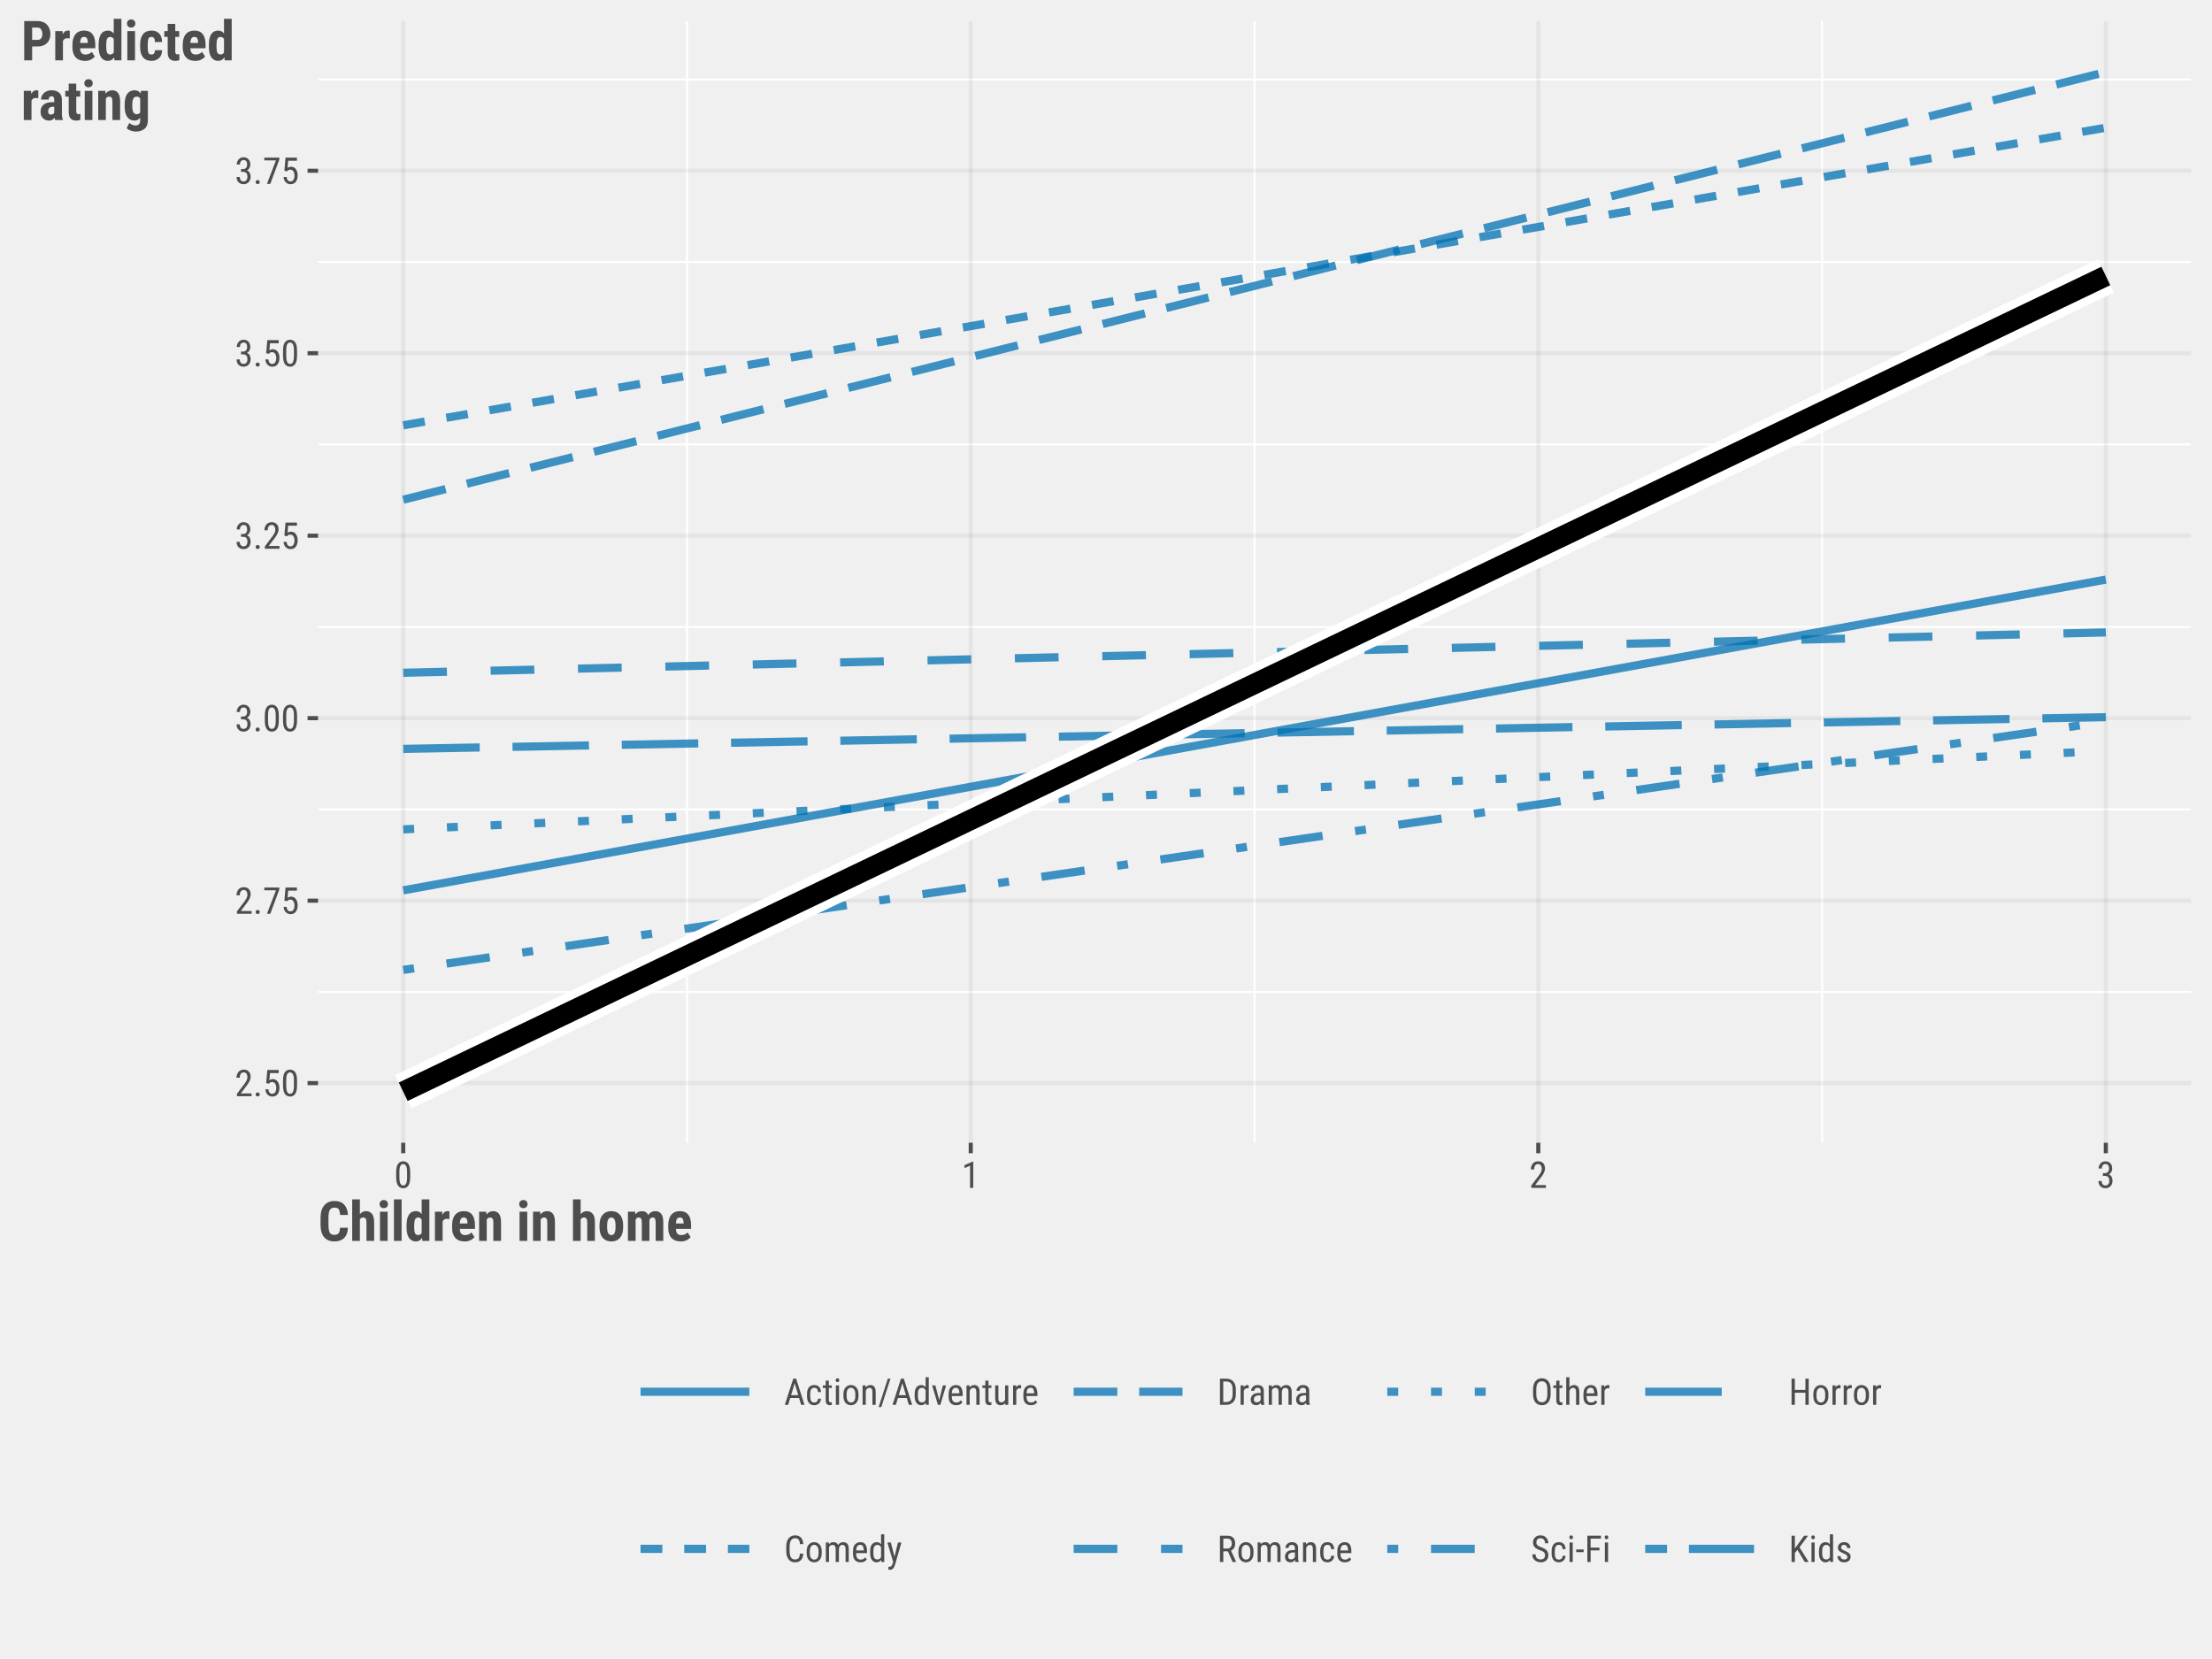
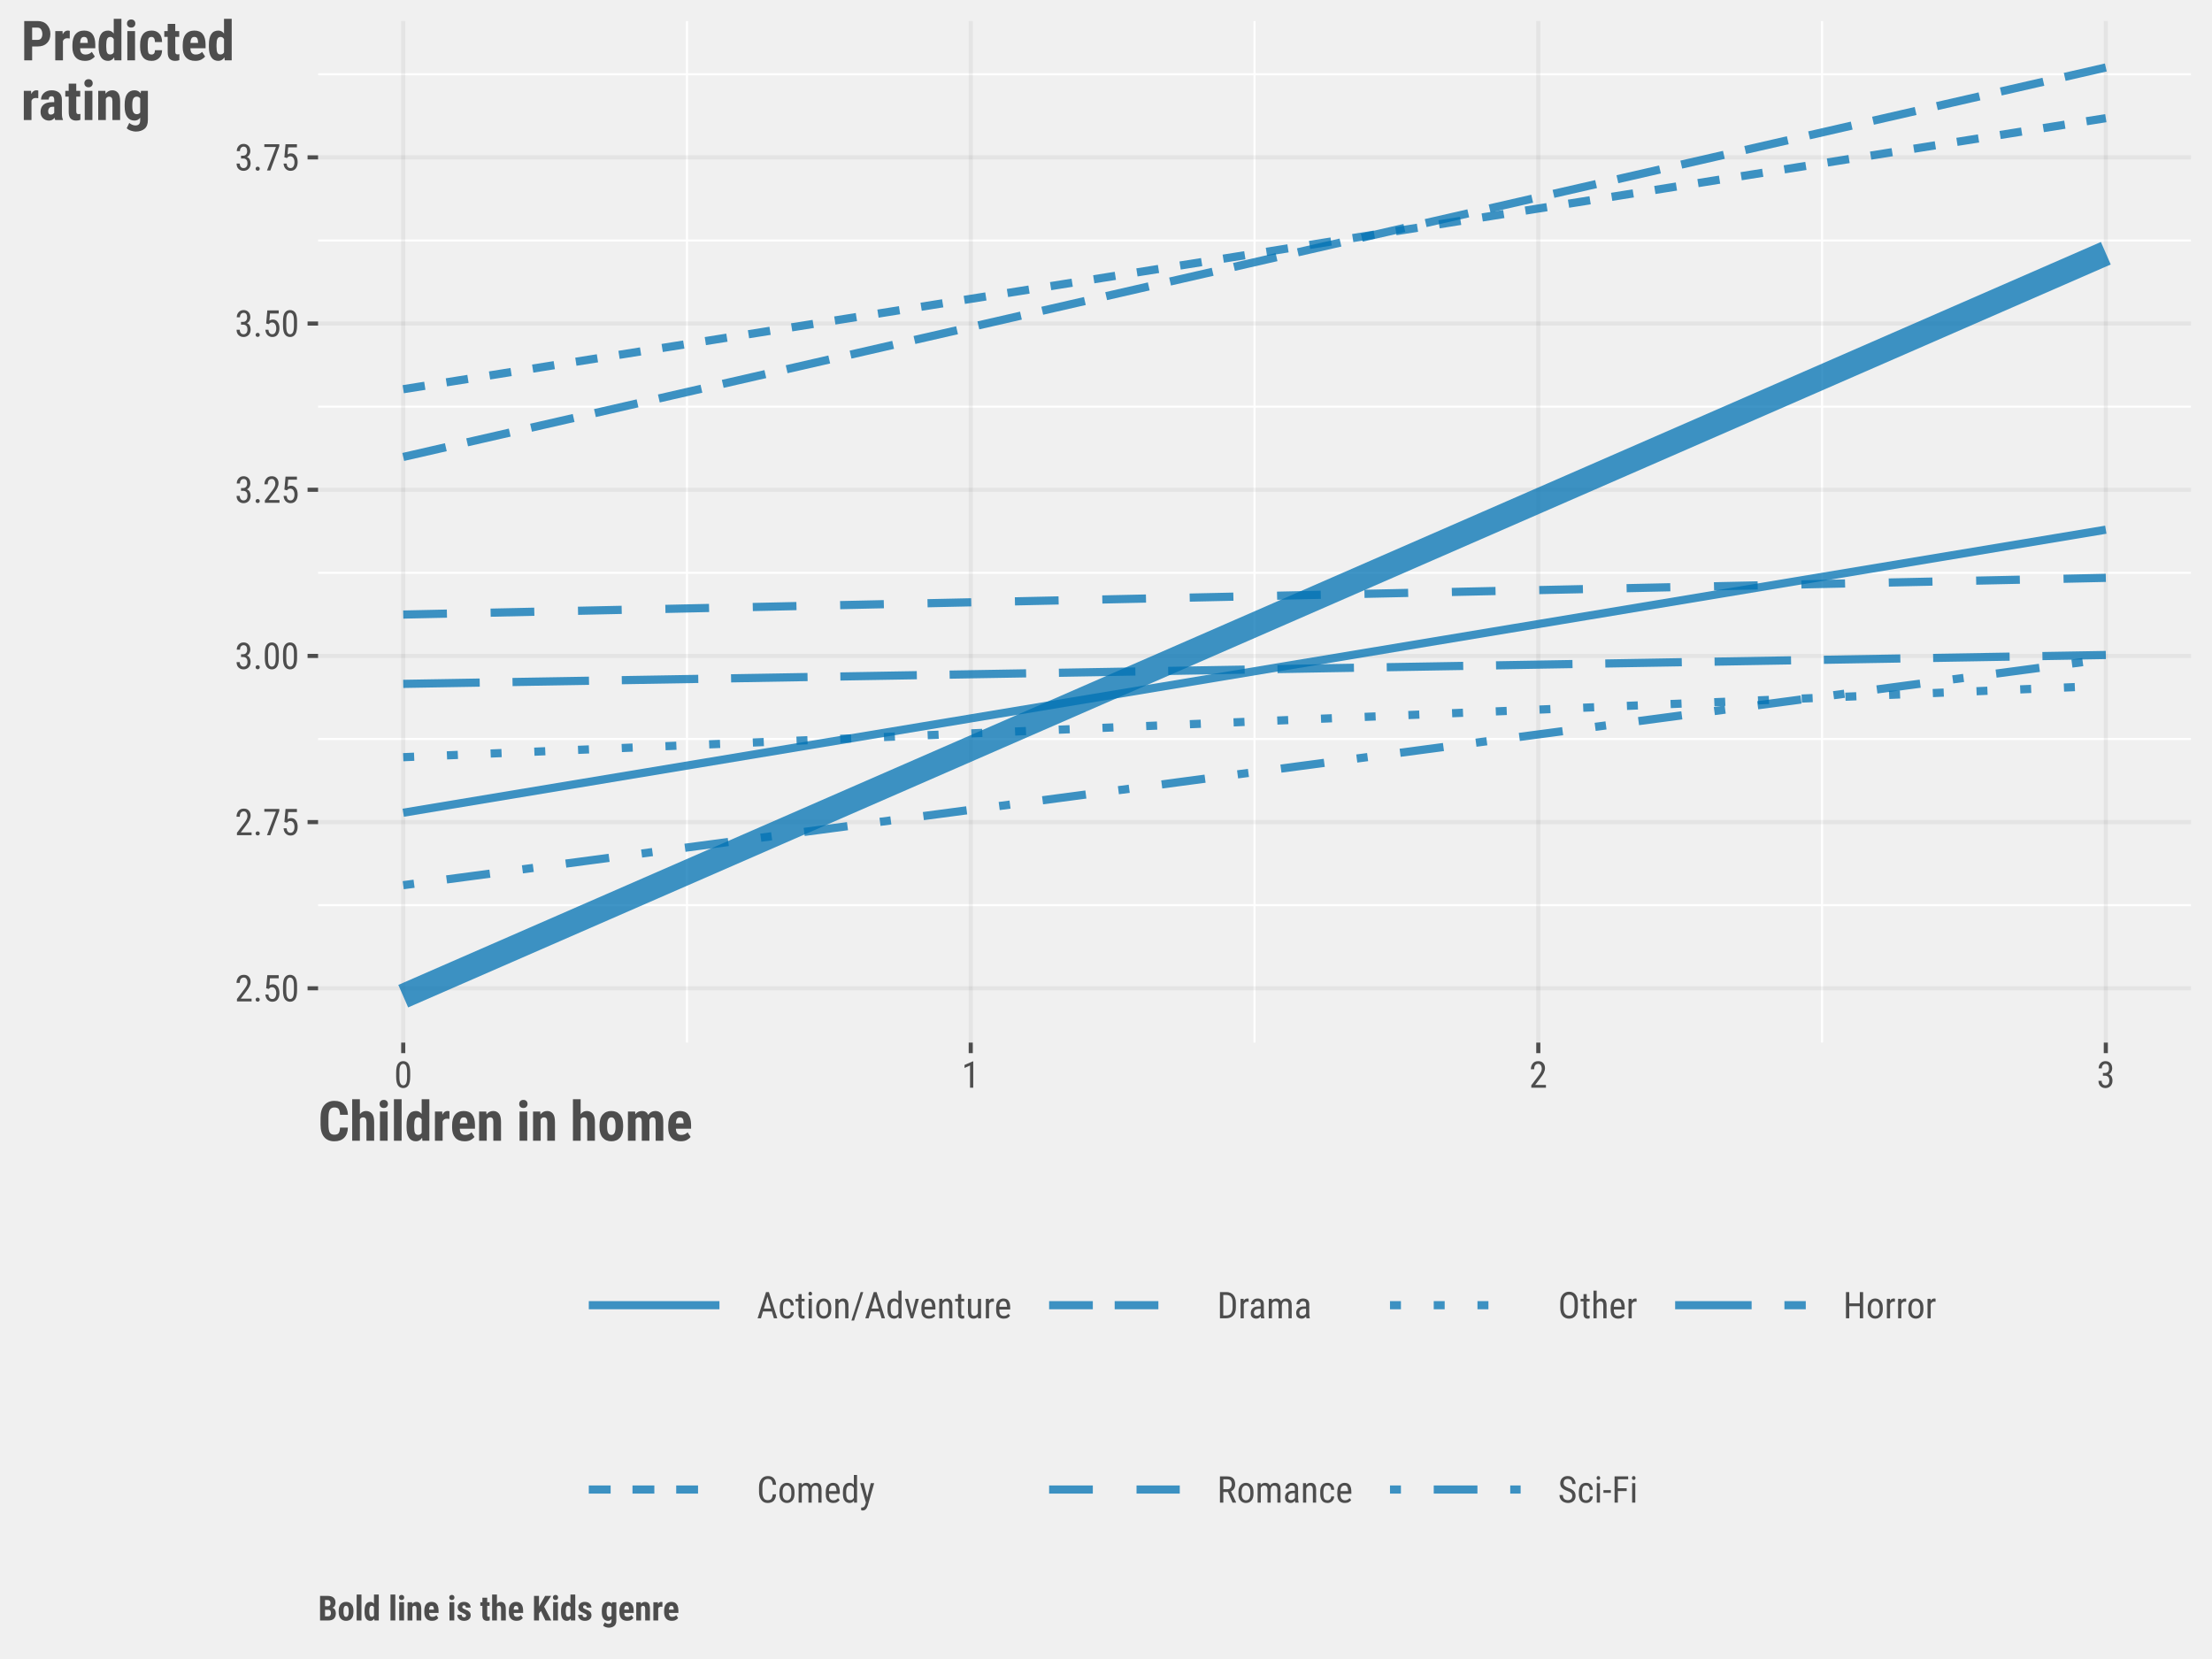
<svg xmlns="http://www.w3.org/2000/svg" class="svglite" width="576.00pt" height="432.00pt" viewBox="0 0 576.00 432.00">
  <defs>
    <style type="text/css">
    .svglite line, .svglite polyline, .svglite polygon, .svglite path, .svglite rect, .svglite circle {
      fill: none;
      stroke: #000000;
      stroke-linecap: round;
      stroke-linejoin: round;
      stroke-miterlimit: 10.00;
    }
    .svglite text {
      white-space: pre;
    }
  </style>
  </defs>
  <rect width="100%" height="100%" style="stroke: none; fill: none;" />
  <defs>
    <clipPath id="cpMC4wMHw1NzYuMDB8MC4wMHw0MzIuMDA=">
      <rect x="0.00" y="0.00" width="576.00" height="432.00" />
    </clipPath>
  </defs>
  <g clip-path="url(#cpMC4wMHw1NzYuMDB8MC4wMHw0MzIuMDA=)">
-     <rect x="0.00" y="0" width="576.00" height="432.00" style="stroke-width: 1.07; stroke: none;" />
+     <rect x="0.00" y="0.00" width="576.00" height="432.00" style="stroke-width: 1.07; stroke: none;" />
  </g>
  <defs>
-     <clipPath id="cpODIuODN8NTcwLjUyfDUuNDh8Mjk3LjU3">
-       <rect x="82.83" y="5.48" width="487.69" height="292.09" />
+     <clipPath id="cpODIuODN8NTcwLjUyfDUuNDh8MjcxLjQ5">
+       <rect x="82.83" y="5.48" width="487.69" height="266.01" />
    </clipPath>
  </defs>
-   <g clip-path="url(#cpODIuODN8NTcwLjUyfDUuNDh8Mjk3LjU3)">
-     <polyline points="82.83,258.29 570.52,258.29 " style="stroke-width: 0.53; stroke: #FFFFFF; stroke-linecap: butt;" />
-     <polyline points="82.83,210.77 570.52,210.77 " style="stroke-width: 0.53; stroke: #FFFFFF; stroke-linecap: butt;" />
-     <polyline points="82.83,163.25 570.52,163.25 " style="stroke-width: 0.53; stroke: #FFFFFF; stroke-linecap: butt;" />
-     <polyline points="82.83,115.73 570.52,115.73 " style="stroke-width: 0.53; stroke: #FFFFFF; stroke-linecap: butt;" />
-     <polyline points="82.83,68.22 570.52,68.22 " style="stroke-width: 0.53; stroke: #FFFFFF; stroke-linecap: butt;" />
-     <polyline points="82.83,20.70 570.52,20.70 " style="stroke-width: 0.53; stroke: #FFFFFF; stroke-linecap: butt;" />
-     <polyline points="178.89,297.57 178.89,5.48 " style="stroke-width: 0.53; stroke: #FFFFFF; stroke-linecap: butt;" />
-     <polyline points="326.67,297.57 326.67,5.48 " style="stroke-width: 0.53; stroke: #FFFFFF; stroke-linecap: butt;" />
-     <polyline points="474.46,297.57 474.46,5.48 " style="stroke-width: 0.53; stroke: #FFFFFF; stroke-linecap: butt;" />
-     <polyline points="82.83,282.04 570.52,282.04 " style="stroke-width: 1.07; stroke: #000000; stroke-opacity: 0.051; stroke-linecap: butt;" />
-     <polyline points="82.83,234.53 570.52,234.53 " style="stroke-width: 1.07; stroke: #000000; stroke-opacity: 0.051; stroke-linecap: butt;" />
-     <polyline points="82.83,187.01 570.52,187.01 " style="stroke-width: 1.07; stroke: #000000; stroke-opacity: 0.051; stroke-linecap: butt;" />
-     <polyline points="82.83,139.49 570.52,139.49 " style="stroke-width: 1.07; stroke: #000000; stroke-opacity: 0.051; stroke-linecap: butt;" />
-     <polyline points="82.83,91.98 570.52,91.98 " style="stroke-width: 1.07; stroke: #000000; stroke-opacity: 0.051; stroke-linecap: butt;" />
-     <polyline points="82.83,44.46 570.52,44.46 " style="stroke-width: 1.07; stroke: #000000; stroke-opacity: 0.051; stroke-linecap: butt;" />
-     <polyline points="105.00,297.57 105.00,5.48 " style="stroke-width: 1.07; stroke: #000000; stroke-opacity: 0.051; stroke-linecap: butt;" />
-     <polyline points="252.78,297.57 252.78,5.48 " style="stroke-width: 1.07; stroke: #000000; stroke-opacity: 0.051; stroke-linecap: butt;" />
-     <polyline points="400.57,297.57 400.57,5.48 " style="stroke-width: 1.07; stroke: #000000; stroke-opacity: 0.051; stroke-linecap: butt;" />
-     <polyline points="548.35,297.57 548.35,5.48 " style="stroke-width: 1.07; stroke: #000000; stroke-opacity: 0.051; stroke-linecap: butt;" />
-     <polyline points="105.00,231.85 252.78,204.87 400.57,177.90 548.35,150.92 " style="stroke-width: 2.13; stroke: #0072B2; stroke-opacity: 0.75; stroke-linecap: butt;" />
-     <polyline points="105.00,110.75 252.78,84.92 400.57,59.09 548.35,33.25 " style="stroke-width: 2.13; stroke: #0072B2; stroke-opacity: 0.75; stroke-dasharray: 5.69,5.69; stroke-linecap: butt;" />
-     <polyline points="105.00,130.12 252.78,93.00 400.57,55.88 548.35,18.76 " style="stroke-width: 2.13; stroke: #0072B2; stroke-opacity: 0.75; stroke-dasharray: 11.38,5.69; stroke-linecap: butt;" />
-     <polyline points="105.00,175.19 252.78,171.69 400.57,168.18 548.35,164.68 " style="stroke-width: 2.13; stroke: #0072B2; stroke-opacity: 0.75; stroke-dasharray: 11.38,11.38; stroke-linecap: butt;" />
-     <polyline points="105.00,215.97 252.78,209.16 400.57,202.36 548.35,195.55 " style="stroke-width: 2.13; stroke: #0072B2; stroke-opacity: 0.75; stroke-dasharray: 2.85,8.54; stroke-linecap: butt;" />
-     <polyline points="105.00,252.56 252.78,231.01 400.57,209.46 548.35,187.90 " style="stroke-width: 2.13; stroke: #0072B2; stroke-opacity: 0.75; stroke-dasharray: 2.85,8.54,11.38,8.54; stroke-linecap: butt;" />
-     <polyline points="105.00,195.01 252.78,192.25 400.57,189.50 548.35,186.75 " style="stroke-width: 2.13; stroke: #0072B2; stroke-opacity: 0.75; stroke-dasharray: 19.92,8.54; stroke-linecap: butt;" />
-     <polyline points="105.00,284.29 252.78,213.48 400.57,142.67 548.35,71.86 " style="stroke-width: 2.13; stroke: #0072B2; stroke-opacity: 0.75; stroke-dasharray: 5.69,5.69,17.07,5.69; stroke-linecap: butt;" />
-     <polyline points="105.00,284.29 252.78,213.48 400.57,142.67 548.35,71.86 " style="stroke-width: 9.60; stroke: #FFFFFF; stroke-linecap: butt;" />
-     <polyline points="105.00,284.29 252.78,213.48 400.57,142.67 548.35,71.86 " style="stroke-width: 5.33; stroke-linecap: butt;" />
+   <g clip-path="url(#cpODIuODN8NTcwLjUyfDUuNDh8MjcxLjQ5)">
+     <polyline points="82.83,235.71 570.52,235.71 " style="stroke-width: 0.53; stroke: #FFFFFF; stroke-linecap: butt;" />
+     <polyline points="82.83,192.44 570.52,192.44 " style="stroke-width: 0.53; stroke: #FFFFFF; stroke-linecap: butt;" />
+     <polyline points="82.83,149.16 570.52,149.16 " style="stroke-width: 0.53; stroke: #FFFFFF; stroke-linecap: butt;" />
+     <polyline points="82.83,105.89 570.52,105.89 " style="stroke-width: 0.53; stroke: #FFFFFF; stroke-linecap: butt;" />
+     <polyline points="82.83,62.62 570.52,62.62 " style="stroke-width: 0.53; stroke: #FFFFFF; stroke-linecap: butt;" />
+     <polyline points="82.83,19.34 570.52,19.34 " style="stroke-width: 0.53; stroke: #FFFFFF; stroke-linecap: butt;" />
+     <polyline points="178.89,271.49 178.89,5.48 " style="stroke-width: 0.53; stroke: #FFFFFF; stroke-linecap: butt;" />
+     <polyline points="326.67,271.49 326.67,5.48 " style="stroke-width: 0.53; stroke: #FFFFFF; stroke-linecap: butt;" />
+     <polyline points="474.46,271.49 474.46,5.48 " style="stroke-width: 0.53; stroke: #FFFFFF; stroke-linecap: butt;" />
+     <polyline points="82.83,257.35 570.52,257.35 " style="stroke-width: 1.07; stroke: #000000; stroke-opacity: 0.051; stroke-linecap: butt;" />
+     <polyline points="82.83,214.07 570.52,214.07 " style="stroke-width: 1.07; stroke: #000000; stroke-opacity: 0.051; stroke-linecap: butt;" />
+     <polyline points="82.83,170.80 570.52,170.80 " style="stroke-width: 1.07; stroke: #000000; stroke-opacity: 0.051; stroke-linecap: butt;" />
+     <polyline points="82.83,127.53 570.52,127.53 " style="stroke-width: 1.07; stroke: #000000; stroke-opacity: 0.051; stroke-linecap: butt;" />
+     <polyline points="82.83,84.25 570.52,84.25 " style="stroke-width: 1.07; stroke: #000000; stroke-opacity: 0.051; stroke-linecap: butt;" />
+     <polyline points="82.83,40.98 570.52,40.98 " style="stroke-width: 1.07; stroke: #000000; stroke-opacity: 0.051; stroke-linecap: butt;" />
+     <polyline points="105.00,271.49 105.00,5.48 " style="stroke-width: 1.07; stroke: #000000; stroke-opacity: 0.051; stroke-linecap: butt;" />
+     <polyline points="252.78,271.49 252.78,5.48 " style="stroke-width: 1.07; stroke: #000000; stroke-opacity: 0.051; stroke-linecap: butt;" />
+     <polyline points="400.57,271.49 400.57,5.48 " style="stroke-width: 1.07; stroke: #000000; stroke-opacity: 0.051; stroke-linecap: butt;" />
+     <polyline points="548.35,271.49 548.35,5.48 " style="stroke-width: 1.07; stroke: #000000; stroke-opacity: 0.051; stroke-linecap: butt;" />
+     <polyline points="105.00,211.63 252.78,187.07 400.57,162.50 548.35,137.93 " style="stroke-width: 2.13; stroke: #0072B2; stroke-opacity: 0.75; stroke-linecap: butt;" />
+     <polyline points="105.00,101.35 252.78,77.82 400.57,54.30 548.35,30.77 " style="stroke-width: 2.13; stroke: #0072B2; stroke-opacity: 0.75; stroke-dasharray: 5.69,5.69; stroke-linecap: butt;" />
+     <polyline points="105.00,118.99 252.78,85.18 400.57,51.38 548.35,17.57 " style="stroke-width: 2.13; stroke: #0072B2; stroke-opacity: 0.75; stroke-dasharray: 11.38,5.69; stroke-linecap: butt;" />
+     <polyline points="105.00,160.03 252.78,156.84 400.57,153.66 548.35,150.47 " style="stroke-width: 2.13; stroke: #0072B2; stroke-opacity: 0.75; stroke-dasharray: 11.38,11.38; stroke-linecap: butt;" />
+     <polyline points="105.00,197.17 252.78,190.97 400.57,184.78 548.35,178.58 " style="stroke-width: 2.13; stroke: #0072B2; stroke-opacity: 0.75; stroke-dasharray: 2.85,8.54; stroke-linecap: butt;" />
+     <polyline points="105.00,230.50 252.78,210.87 400.57,191.24 548.35,171.61 " style="stroke-width: 2.13; stroke: #0072B2; stroke-opacity: 0.75; stroke-dasharray: 2.85,8.54,11.38,8.54; stroke-linecap: butt;" />
+     <polyline points="105.00,178.08 252.78,175.58 400.57,173.07 548.35,170.56 " style="stroke-width: 2.13; stroke: #0072B2; stroke-opacity: 0.75; stroke-dasharray: 19.92,8.54; stroke-linecap: butt;" />
+     <polyline points="105.00,259.40 252.78,194.91 400.57,130.42 548.35,65.94 " style="stroke-width: 6.40; stroke: #0072B2; stroke-opacity: 0.75; stroke-linecap: butt;" />
  </g>
  <g clip-path="url(#cpMC4wMHw1NzYuMDB8MC4wMHw0MzIuMDA=)">
-     <text x="77.90" y="285.45" text-anchor="end" style="font-size: 9.60px;fill: #4D4D4D; font-family: &quot;Roboto Condensed&quot;;" textLength="16.74px" lengthAdjust="spacingAndGlyphs">2.50</text>
-     <text x="77.90" y="237.94" text-anchor="end" style="font-size: 9.60px;fill: #4D4D4D; font-family: &quot;Roboto Condensed&quot;;" textLength="16.74px" lengthAdjust="spacingAndGlyphs">2.75</text>
-     <text x="77.90" y="190.42" text-anchor="end" style="font-size: 9.60px;fill: #4D4D4D; font-family: &quot;Roboto Condensed&quot;;" textLength="16.74px" lengthAdjust="spacingAndGlyphs">3.00</text>
-     <text x="77.90" y="142.90" text-anchor="end" style="font-size: 9.60px;fill: #4D4D4D; font-family: &quot;Roboto Condensed&quot;;" textLength="16.74px" lengthAdjust="spacingAndGlyphs">3.25</text>
-     <text x="77.90" y="95.39" text-anchor="end" style="font-size: 9.60px;fill: #4D4D4D; font-family: &quot;Roboto Condensed&quot;;" textLength="16.74px" lengthAdjust="spacingAndGlyphs">3.50</text>
-     <text x="77.90" y="47.87" text-anchor="end" style="font-size: 9.60px;fill: #4D4D4D; font-family: &quot;Roboto Condensed&quot;;" textLength="16.74px" lengthAdjust="spacingAndGlyphs">3.75</text>
-     <polyline points="80.09,282.04 82.83,282.04 " style="stroke-width: 1.07; stroke: #4D4D4D; stroke-linecap: butt;" />
-     <polyline points="80.09,234.53 82.83,234.53 " style="stroke-width: 1.07; stroke: #4D4D4D; stroke-linecap: butt;" />
-     <polyline points="80.09,187.01 82.83,187.01 " style="stroke-width: 1.07; stroke: #4D4D4D; stroke-linecap: butt;" />
-     <polyline points="80.09,139.49 82.83,139.49 " style="stroke-width: 1.07; stroke: #4D4D4D; stroke-linecap: butt;" />
-     <polyline points="80.09,91.98 82.83,91.98 " style="stroke-width: 1.07; stroke: #4D4D4D; stroke-linecap: butt;" />
-     <polyline points="80.09,44.46 82.83,44.46 " style="stroke-width: 1.07; stroke: #4D4D4D; stroke-linecap: butt;" />
-     <polyline points="105.00,300.31 105.00,297.57 " style="stroke-width: 1.07; stroke: #4D4D4D; stroke-linecap: butt;" />
-     <polyline points="252.78,300.31 252.78,297.57 " style="stroke-width: 1.07; stroke: #4D4D4D; stroke-linecap: butt;" />
-     <polyline points="400.57,300.31 400.57,297.57 " style="stroke-width: 1.07; stroke: #4D4D4D; stroke-linecap: butt;" />
-     <polyline points="548.35,300.31 548.35,297.57 " style="stroke-width: 1.07; stroke: #4D4D4D; stroke-linecap: butt;" />
-     <text x="105.00" y="309.32" text-anchor="middle" style="font-size: 9.60px;fill: #4D4D4D; font-family: &quot;Roboto Condensed&quot;;" textLength="4.74px" lengthAdjust="spacingAndGlyphs">0</text>
-     <text x="252.78" y="309.32" text-anchor="middle" style="font-size: 9.60px;fill: #4D4D4D; font-family: &quot;Roboto Condensed&quot;;" textLength="4.74px" lengthAdjust="spacingAndGlyphs">1</text>
-     <text x="400.57" y="309.32" text-anchor="middle" style="font-size: 9.60px;fill: #4D4D4D; font-family: &quot;Roboto Condensed&quot;;" textLength="4.74px" lengthAdjust="spacingAndGlyphs">2</text>
-     <text x="548.35" y="309.32" text-anchor="middle" style="font-size: 9.60px;fill: #4D4D4D; font-family: &quot;Roboto Condensed&quot;;" textLength="4.74px" lengthAdjust="spacingAndGlyphs">3</text>
-     <text x="82.83" y="323.13" style="font-size: 14.40px; font-weight: bold;fill: #4D4D4D; font-family: &quot;Roboto Condensed&quot;;" textLength="97.60px" lengthAdjust="spacingAndGlyphs">Children in home</text>
+     <text x="77.90" y="260.76" text-anchor="end" style="font-size: 9.60px;fill: #4D4D4D; font-family: &quot;Roboto Condensed&quot;;" textLength="16.74px" lengthAdjust="spacingAndGlyphs">2.50</text>
+     <text x="77.90" y="217.48" text-anchor="end" style="font-size: 9.60px;fill: #4D4D4D; font-family: &quot;Roboto Condensed&quot;;" textLength="16.74px" lengthAdjust="spacingAndGlyphs">2.75</text>
+     <text x="77.90" y="174.21" text-anchor="end" style="font-size: 9.60px;fill: #4D4D4D; font-family: &quot;Roboto Condensed&quot;;" textLength="16.74px" lengthAdjust="spacingAndGlyphs">3.00</text>
+     <text x="77.90" y="130.93" text-anchor="end" style="font-size: 9.60px;fill: #4D4D4D; font-family: &quot;Roboto Condensed&quot;;" textLength="16.74px" lengthAdjust="spacingAndGlyphs">3.25</text>
+     <text x="77.90" y="87.66" text-anchor="end" style="font-size: 9.60px;fill: #4D4D4D; font-family: &quot;Roboto Condensed&quot;;" textLength="16.74px" lengthAdjust="spacingAndGlyphs">3.50</text>
+     <text x="77.90" y="44.39" text-anchor="end" style="font-size: 9.60px;fill: #4D4D4D; font-family: &quot;Roboto Condensed&quot;;" textLength="16.74px" lengthAdjust="spacingAndGlyphs">3.75</text>
+     <polyline points="80.09,257.35 82.83,257.35 " style="stroke-width: 1.07; stroke: #4D4D4D; stroke-linecap: butt;" />
+     <polyline points="80.09,214.07 82.83,214.07 " style="stroke-width: 1.07; stroke: #4D4D4D; stroke-linecap: butt;" />
+     <polyline points="80.09,170.80 82.83,170.80 " style="stroke-width: 1.07; stroke: #4D4D4D; stroke-linecap: butt;" />
+     <polyline points="80.09,127.53 82.83,127.53 " style="stroke-width: 1.07; stroke: #4D4D4D; stroke-linecap: butt;" />
+     <polyline points="80.09,84.25 82.83,84.25 " style="stroke-width: 1.07; stroke: #4D4D4D; stroke-linecap: butt;" />
+     <polyline points="80.09,40.98 82.83,40.98 " style="stroke-width: 1.07; stroke: #4D4D4D; stroke-linecap: butt;" />
+     <polyline points="105.00,274.23 105.00,271.49 " style="stroke-width: 1.07; stroke: #4D4D4D; stroke-linecap: butt;" />
+     <polyline points="252.78,274.23 252.78,271.49 " style="stroke-width: 1.07; stroke: #4D4D4D; stroke-linecap: butt;" />
+     <polyline points="400.57,274.23 400.57,271.49 " style="stroke-width: 1.07; stroke: #4D4D4D; stroke-linecap: butt;" />
+     <polyline points="548.35,274.23 548.35,271.49 " style="stroke-width: 1.07; stroke: #4D4D4D; stroke-linecap: butt;" />
+     <text x="105.00" y="283.24" text-anchor="middle" style="font-size: 9.60px;fill: #4D4D4D; font-family: &quot;Roboto Condensed&quot;;" textLength="4.74px" lengthAdjust="spacingAndGlyphs">0</text>
+     <text x="252.78" y="283.24" text-anchor="middle" style="font-size: 9.60px;fill: #4D4D4D; font-family: &quot;Roboto Condensed&quot;;" textLength="4.74px" lengthAdjust="spacingAndGlyphs">1</text>
+     <text x="400.57" y="283.24" text-anchor="middle" style="font-size: 9.60px;fill: #4D4D4D; font-family: &quot;Roboto Condensed&quot;;" textLength="4.74px" lengthAdjust="spacingAndGlyphs">2</text>
+     <text x="548.35" y="283.24" text-anchor="middle" style="font-size: 9.60px;fill: #4D4D4D; font-family: &quot;Roboto Condensed&quot;;" textLength="4.74px" lengthAdjust="spacingAndGlyphs">3</text>
+     <text x="82.83" y="297.05" style="font-size: 14.40px; font-weight: bold;fill: #4D4D4D; font-family: &quot;Roboto Condensed&quot;;" textLength="97.60px" lengthAdjust="spacingAndGlyphs">Children in home</text>
    <text x="5.48" y="15.71" style="font-size: 14.40px; font-weight: bold;fill: #4D4D4D; font-family: &quot;Roboto Condensed&quot;;" textLength="55.68px" lengthAdjust="spacingAndGlyphs">Predicted</text>
    <text x="5.48" y="31.26" style="font-size: 14.40px; font-weight: bold;fill: #4D4D4D; font-family: &quot;Roboto Condensed&quot;;" textLength="33.92px" lengthAdjust="spacingAndGlyphs">rating</text>
-     <rect x="157.76" y="339.22" width="337.82" height="87.30" style="stroke-width: 1.07; stroke: none;" />
-     <rect x="163.24" y="344.70" width="35.43" height="35.43" style="stroke-width: 1.07; stroke: none;" />
-     <line x1="166.79" y1="362.41" x2="195.13" y2="362.41" style="stroke-width: 2.13; stroke: #0072B2; stroke-opacity: 0.75; stroke-linecap: butt;" />
-     <rect x="163.24" y="385.61" width="35.43" height="35.43" style="stroke-width: 1.07; stroke: none;" />
-     <line x1="166.79" y1="403.32" x2="195.13" y2="403.32" style="stroke-width: 2.13; stroke: #0072B2; stroke-opacity: 0.75; stroke-dasharray: 5.69,5.69; stroke-linecap: butt;" />
-     <rect x="276.03" y="344.70" width="35.43" height="35.43" style="stroke-width: 1.07; stroke: none;" />
-     <line x1="279.57" y1="362.41" x2="307.92" y2="362.41" style="stroke-width: 2.13; stroke: #0072B2; stroke-opacity: 0.75; stroke-dasharray: 11.38,5.69; stroke-linecap: butt;" />
-     <rect x="276.03" y="385.61" width="35.43" height="35.43" style="stroke-width: 1.07; stroke: none;" />
-     <line x1="279.57" y1="403.32" x2="307.92" y2="403.32" style="stroke-width: 2.13; stroke: #0072B2; stroke-opacity: 0.75; stroke-dasharray: 11.38,11.38; stroke-linecap: butt;" />
-     <rect x="357.70" y="344.70" width="35.43" height="35.43" style="stroke-width: 1.07; stroke: none;" />
-     <line x1="361.24" y1="362.41" x2="389.59" y2="362.41" style="stroke-width: 2.13; stroke: #0072B2; stroke-opacity: 0.75; stroke-dasharray: 2.85,8.54; stroke-linecap: butt;" />
-     <rect x="357.70" y="385.61" width="35.43" height="35.43" style="stroke-width: 1.07; stroke: none;" />
-     <line x1="361.24" y1="403.32" x2="389.59" y2="403.32" style="stroke-width: 2.13; stroke: #0072B2; stroke-opacity: 0.75; stroke-dasharray: 2.85,8.54,11.38,8.54; stroke-linecap: butt;" />
-     <rect x="424.86" y="344.70" width="35.43" height="35.43" style="stroke-width: 1.07; stroke: none;" />
-     <line x1="428.41" y1="362.41" x2="456.75" y2="362.41" style="stroke-width: 2.13; stroke: #0072B2; stroke-opacity: 0.75; stroke-dasharray: 19.92,8.54; stroke-linecap: butt;" />
-     <rect x="424.86" y="385.61" width="35.43" height="35.43" style="stroke-width: 1.07; stroke: none;" />
-     <line x1="428.41" y1="403.32" x2="456.75" y2="403.32" style="stroke-width: 2.13; stroke: #0072B2; stroke-opacity: 0.75; stroke-dasharray: 5.69,5.69,17.07,5.69; stroke-linecap: butt;" />
-     <text x="204.16" y="365.82" style="font-size: 9.60px;fill: #4D4D4D; font-family: &quot;Roboto Condensed&quot;;" textLength="66.39px" lengthAdjust="spacingAndGlyphs">Action/Adventure</text>
-     <text x="204.16" y="406.73" style="font-size: 9.60px;fill: #4D4D4D; font-family: &quot;Roboto Condensed&quot;;" textLength="30.72px" lengthAdjust="spacingAndGlyphs">Comedy</text>
-     <text x="316.94" y="365.82" style="font-size: 9.60px;fill: #4D4D4D; font-family: &quot;Roboto Condensed&quot;;" textLength="24.79px" lengthAdjust="spacingAndGlyphs">Drama</text>
-     <text x="316.94" y="406.73" style="font-size: 9.60px;fill: #4D4D4D; font-family: &quot;Roboto Condensed&quot;;" textLength="35.28px" lengthAdjust="spacingAndGlyphs">Romance</text>
-     <text x="398.61" y="365.82" style="font-size: 9.60px;fill: #4D4D4D; font-family: &quot;Roboto Condensed&quot;;" textLength="20.63px" lengthAdjust="spacingAndGlyphs">Other</text>
-     <text x="398.61" y="406.73" style="font-size: 9.60px;fill: #4D4D4D; font-family: &quot;Roboto Condensed&quot;;" textLength="20.77px" lengthAdjust="spacingAndGlyphs">Sci-Fi</text>
-     <text x="465.78" y="365.82" style="font-size: 9.60px;fill: #4D4D4D; font-family: &quot;Roboto Condensed&quot;;" textLength="24.33px" lengthAdjust="spacingAndGlyphs">Horror</text>
-     <text x="465.78" y="406.73" style="font-size: 9.60px;fill: #4D4D4D; font-family: &quot;Roboto Condensed&quot;;" textLength="16.55px" lengthAdjust="spacingAndGlyphs">Kids</text>
+     <rect x="143.59" y="313.13" width="366.17" height="101.48" style="stroke-width: 1.07; stroke: none;" />
+     <rect x="149.07" y="318.61" width="42.52" height="42.52" style="stroke-width: 1.07; stroke: none;" />
+     <line x1="153.32" y1="339.87" x2="187.34" y2="339.87" style="stroke-width: 2.13; stroke: #0072B2; stroke-opacity: 0.75; stroke-linecap: butt;" />
+     <rect x="149.07" y="366.61" width="42.52" height="42.52" style="stroke-width: 1.07; stroke: none;" />
+     <line x1="153.32" y1="387.87" x2="187.34" y2="387.87" style="stroke-width: 2.13; stroke: #0072B2; stroke-opacity: 0.75; stroke-dasharray: 5.69,5.69; stroke-linecap: butt;" />
+     <rect x="268.94" y="318.61" width="42.52" height="42.52" style="stroke-width: 1.07; stroke: none;" />
+     <line x1="273.19" y1="339.87" x2="307.21" y2="339.87" style="stroke-width: 2.13; stroke: #0072B2; stroke-opacity: 0.75; stroke-dasharray: 11.38,5.69; stroke-linecap: butt;" />
+     <rect x="268.94" y="366.61" width="42.52" height="42.52" style="stroke-width: 1.07; stroke: none;" />
+     <line x1="273.19" y1="387.87" x2="307.21" y2="387.87" style="stroke-width: 2.13; stroke: #0072B2; stroke-opacity: 0.75; stroke-dasharray: 11.38,11.38; stroke-linecap: butt;" />
+     <rect x="357.70" y="318.61" width="42.52" height="42.52" style="stroke-width: 1.07; stroke: none;" />
+     <line x1="361.95" y1="339.87" x2="395.97" y2="339.87" style="stroke-width: 2.13; stroke: #0072B2; stroke-opacity: 0.75; stroke-dasharray: 2.85,8.54; stroke-linecap: butt;" />
+     <rect x="357.70" y="366.61" width="42.52" height="42.52" style="stroke-width: 1.07; stroke: none;" />
+     <line x1="361.95" y1="387.87" x2="395.97" y2="387.87" style="stroke-width: 2.13; stroke: #0072B2; stroke-opacity: 0.75; stroke-dasharray: 2.85,8.54,11.38,8.54; stroke-linecap: butt;" />
+     <rect x="431.95" y="318.61" width="42.52" height="42.52" style="stroke-width: 1.07; stroke: none;" />
+     <line x1="436.20" y1="339.87" x2="470.22" y2="339.87" style="stroke-width: 2.13; stroke: #0072B2; stroke-opacity: 0.75; stroke-dasharray: 19.92,8.54; stroke-linecap: butt;" />
+     <text x="197.07" y="343.28" style="font-size: 9.60px;fill: #4D4D4D; font-family: &quot;Roboto Condensed&quot;;" textLength="66.39px" lengthAdjust="spacingAndGlyphs">Action/Adventure</text>
+     <text x="197.07" y="391.28" style="font-size: 9.60px;fill: #4D4D4D; font-family: &quot;Roboto Condensed&quot;;" textLength="30.72px" lengthAdjust="spacingAndGlyphs">Comedy</text>
+     <text x="316.94" y="343.28" style="font-size: 9.60px;fill: #4D4D4D; font-family: &quot;Roboto Condensed&quot;;" textLength="24.79px" lengthAdjust="spacingAndGlyphs">Drama</text>
+     <text x="316.94" y="391.28" style="font-size: 9.60px;fill: #4D4D4D; font-family: &quot;Roboto Condensed&quot;;" textLength="35.28px" lengthAdjust="spacingAndGlyphs">Romance</text>
+     <text x="405.70" y="343.28" style="font-size: 9.60px;fill: #4D4D4D; font-family: &quot;Roboto Condensed&quot;;" textLength="20.63px" lengthAdjust="spacingAndGlyphs">Other</text>
+     <text x="405.70" y="391.28" style="font-size: 9.60px;fill: #4D4D4D; font-family: &quot;Roboto Condensed&quot;;" textLength="20.77px" lengthAdjust="spacingAndGlyphs">Sci-Fi</text>
+     <text x="479.95" y="343.28" style="font-size: 9.60px;fill: #4D4D4D; font-family: &quot;Roboto Condensed&quot;;" textLength="24.33px" lengthAdjust="spacingAndGlyphs">Horror</text>
+     <text x="82.83" y="421.97" style="font-size: 9.00px; font-weight: bold;fill: #4D4D4D; font-family: &quot;Roboto Condensed&quot;;" textLength="94.10px" lengthAdjust="spacingAndGlyphs">Bold line is the Kids genre</text>
  </g>
</svg>
